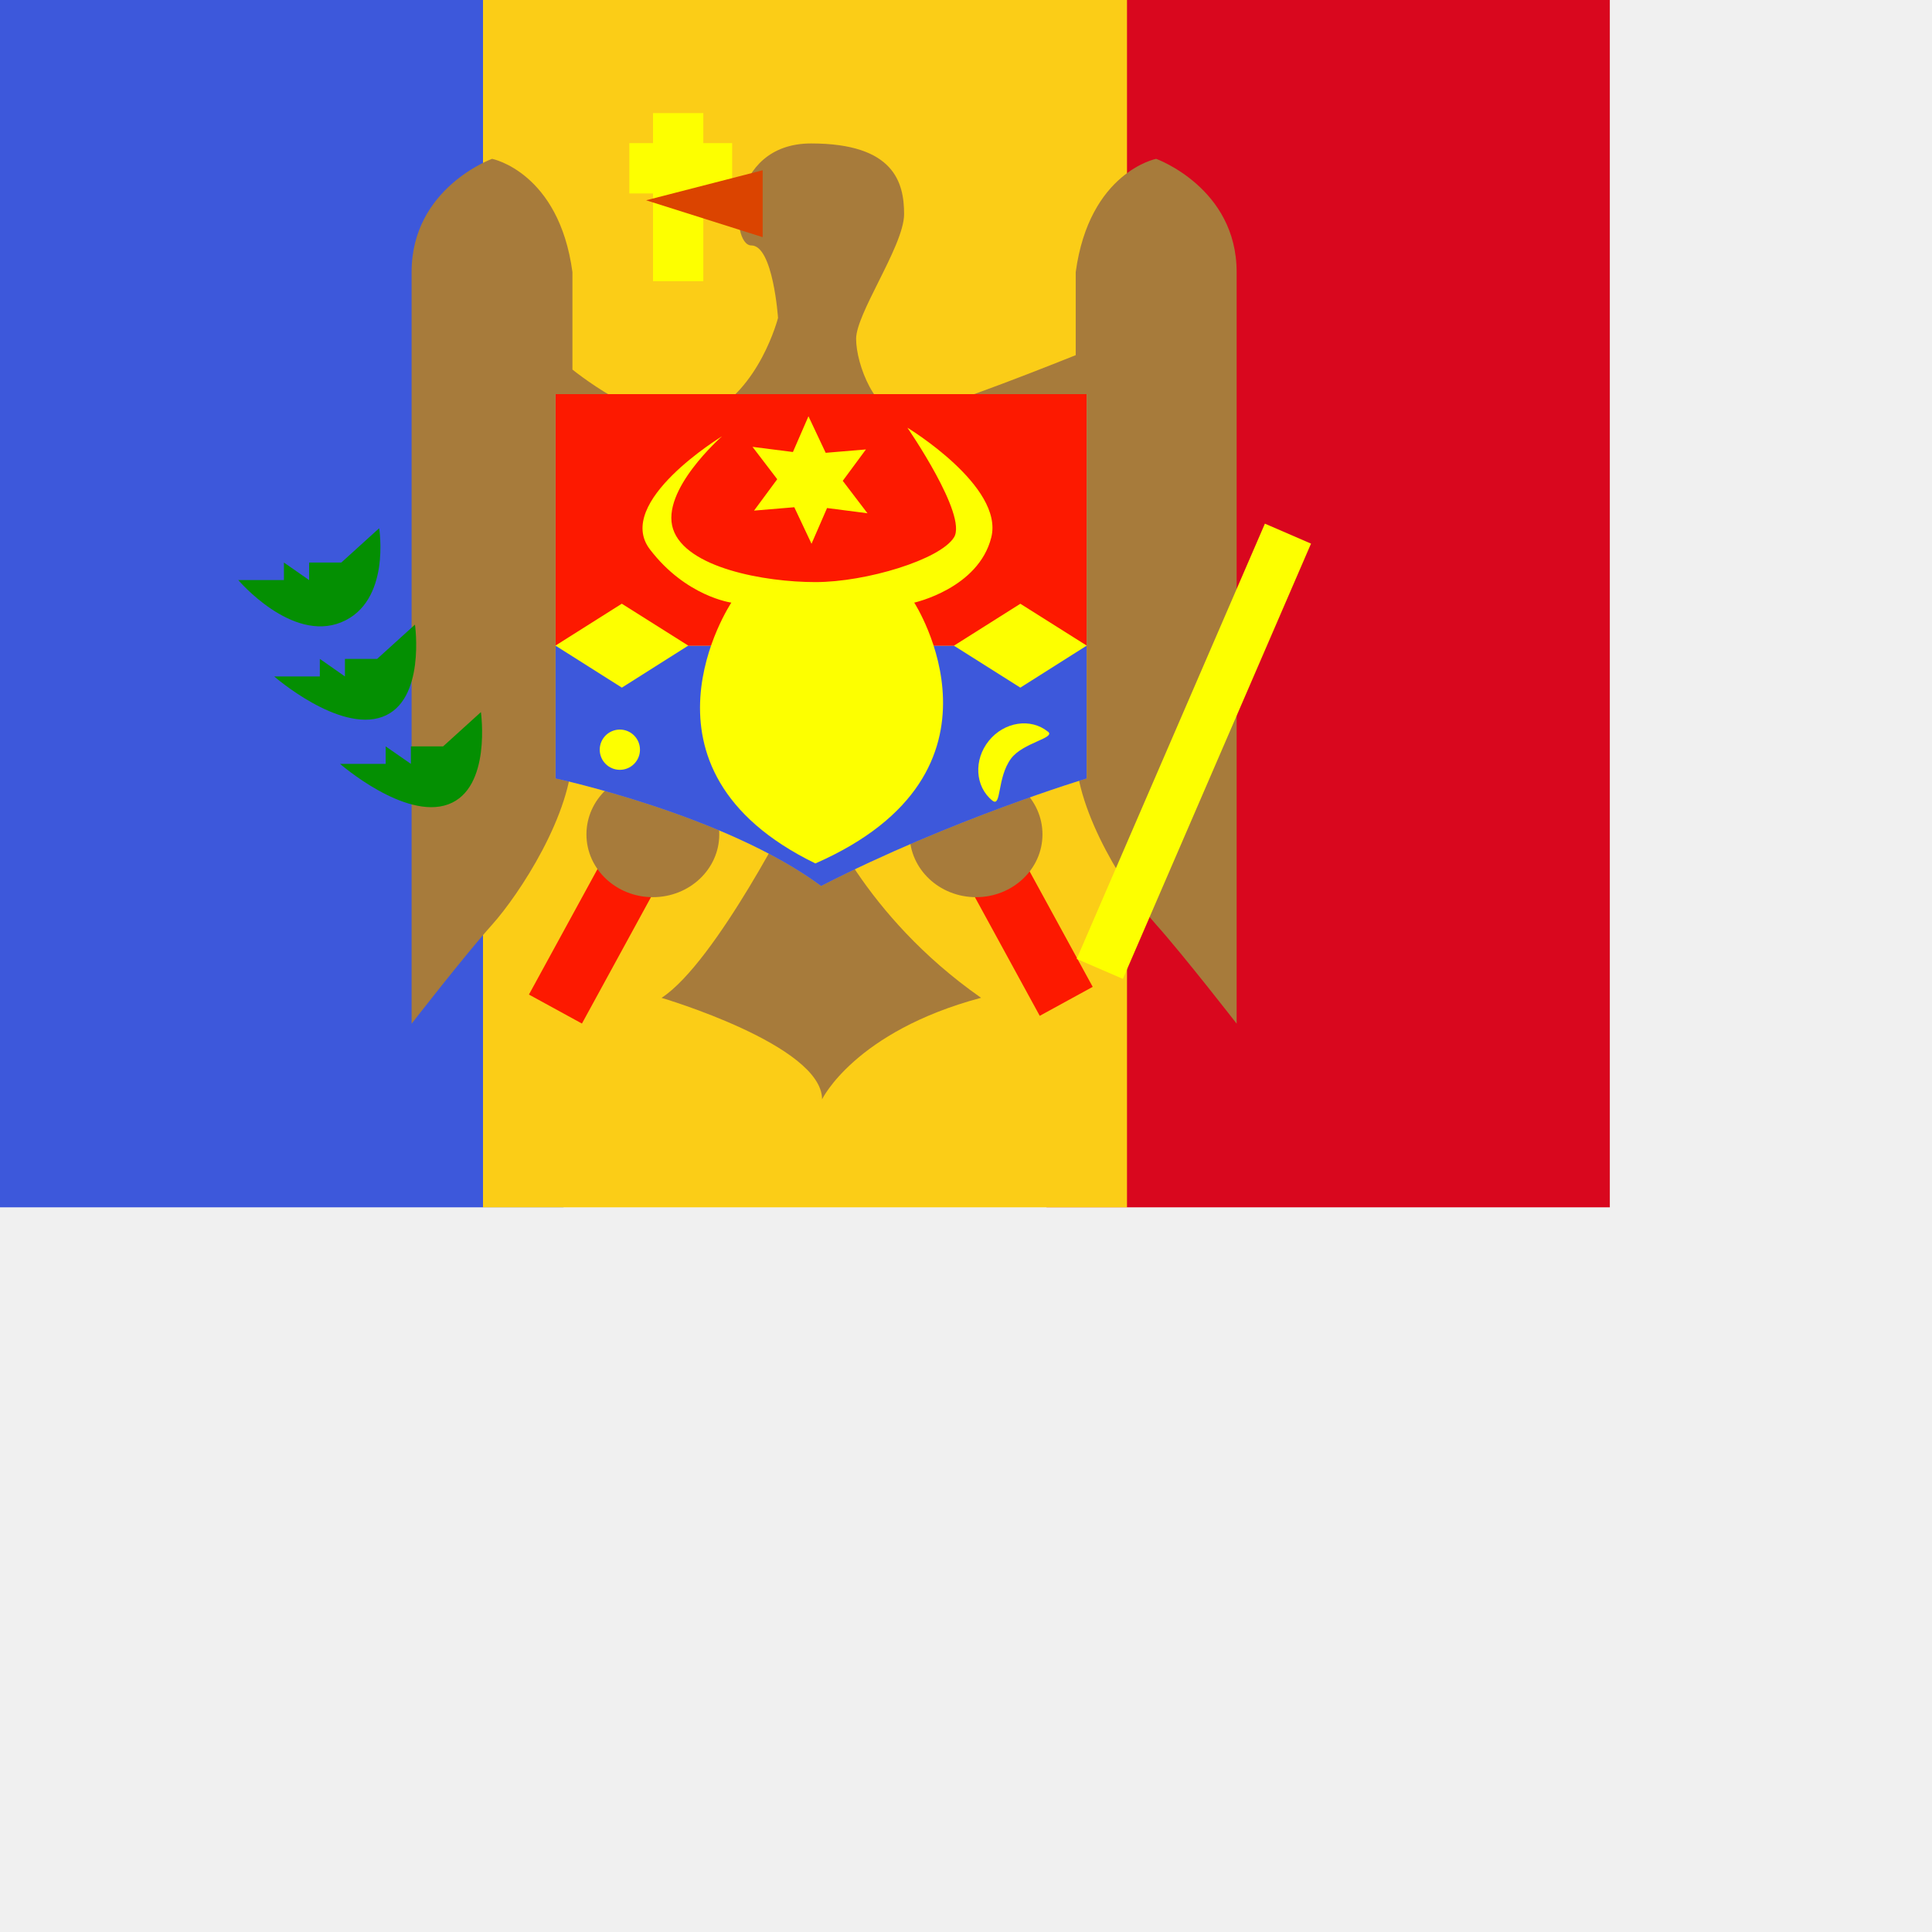
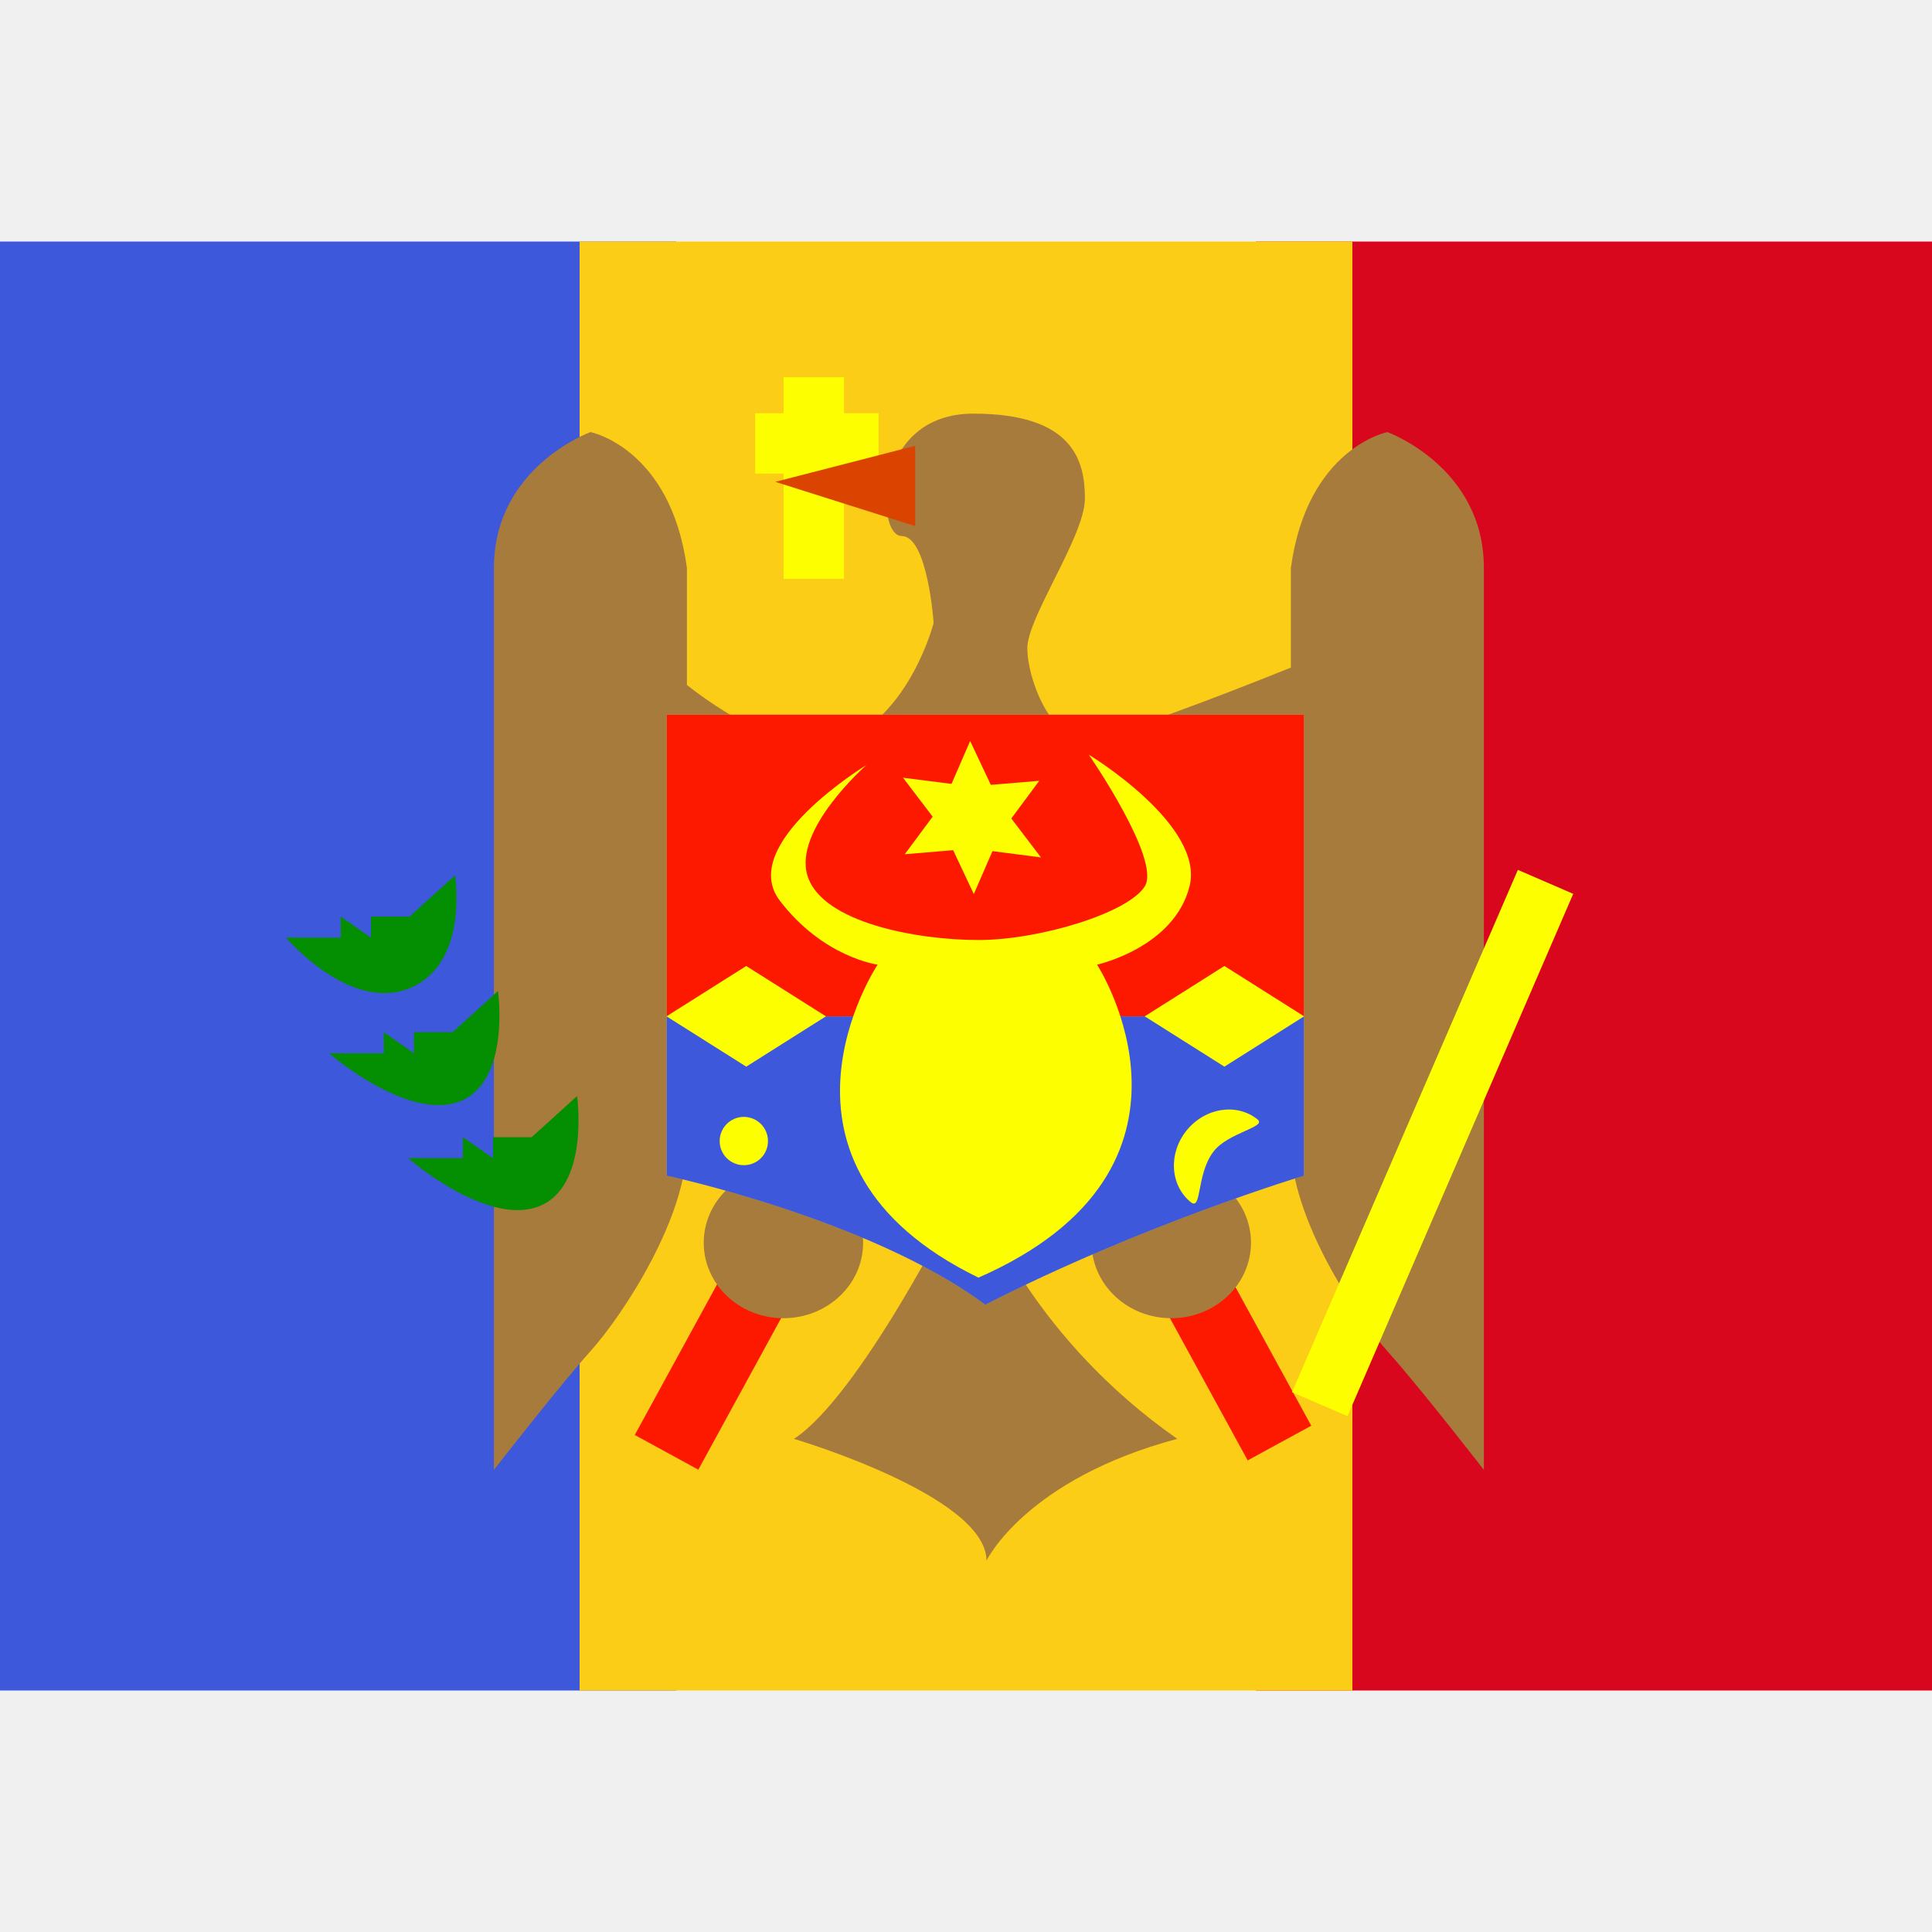
- <svg xmlns="http://www.w3.org/2000/svg" width="24" height="24" viewbox="0 0 20 15" fill="none">
-   <mask id="a" maskUnits="userSpaceOnUse" x="0" y="0" width="20" height="15">
-     <path fill="#fff" d="M0 0h20v15H0z" />
-   </mask>
-   <g mask="url(#a)">
-     <path fill-rule="evenodd" clip-rule="evenodd" d="M13 0h7v15h-7V0z" fill="#D9071E" />
-     <path fill-rule="evenodd" clip-rule="evenodd" d="M0 0h7v15H0V0z" fill="#3D58DB" />
-     <path fill-rule="evenodd" clip-rule="evenodd" d="M6 0h8v15H6V0z" fill="#FBCD17" />
-     <path fill-rule="evenodd" clip-rule="evenodd" d="M13.574 12.259l-.658.36-2.182-3.994.658-.36 2.182 3.994zm-7.003.096l.658.36L9.411 8.72l-.658-.36-2.182 3.994z" fill="#FD1900" />
-     <path fill-rule="evenodd" clip-rule="evenodd" d="M7.111 5.868v3.47c0 .77-.663 1.775-.998 2.149-.335.373-1 1.23-1 1.23V3.38c0-1.047 1-1.407 1-1.407s.83.164.998 1.407v1.211c.257.203 1.115.823 1.669.561.658-.31.885-1.203.885-1.203s-.061-.9-.331-.9-.292-1.267.742-1.267 1.155.488 1.155.878c0 .204-.164.532-.32.844-.141.283-.276.553-.276.705 0 .321.242.943.596.943.248 0 1.442-.464 2.132-.74V3.38c.169-1.243.999-1.407.999-1.407s1 .36 1 1.407v9.336s-.665-.856-1-1.23c-.335-.373-.999-1.378-.999-2.148v-3.47H7.111zm1.108 6.527c.676-.44 1.665-2.414 1.665-2.414l.328.077s.501 1.307 1.975 2.337c-1.57.42-1.975 1.261-1.975 1.261 0-.673-1.993-1.26-1.993-1.26zm-.109-1.25c.456 0 .825-.349.825-.78 0-.432-.37-.782-.825-.782-.456 0-.825.35-.825.782 0 .431.37.78.825.78zm4.84-.78c0 .431-.37.78-.825.78-.456 0-.825-.349-.825-.78 0-.432.37-.782.825-.782.456 0 .825.35.825.782z" fill="#A77B3B" />
-     <path d="M15.713 6.505l.573.248-2.337 5.407-.574-.248 2.338-5.407z" fill="#FDFF00" />
-     <path opacity=".3" fill-rule="evenodd" clip-rule="evenodd" d="M6.9 4.896h6.6V9.67s-1.68.506-3.3 1.336C9.004 10.12 6.9 9.67 6.9 9.67V4.896z" fill="#E1E5E8" />
-     <mask id="b" maskUnits="userSpaceOnUse" x="6" y="4" width="8" height="8">
-       <path fill-rule="evenodd" clip-rule="evenodd" d="M6.9 4.896h6.6V9.67s-1.68.506-3.3 1.336C9.004 10.12 6.9 9.67 6.9 9.67V4.896z" fill="#fff" />
+ <svg xmlns="http://www.w3.org/2000/svg" width="24" height="24" viewbox="0 0 20 15" viewBox="0 0 20 15" fill="none">
+   <g clip-path="url(#clip0_270_60848)">
+     <rect width="20" height="15" fill="white" />
+     <path fill-rule="evenodd" clip-rule="evenodd" d="M13 0H20V15H13V0Z" fill="#D9071E" />
+     <path fill-rule="evenodd" clip-rule="evenodd" d="M0 0H7V15H0V0Z" fill="#3D58DB" />
+     <path fill-rule="evenodd" clip-rule="evenodd" d="M6 0H14V15H6V0Z" fill="#FBCD17" />
+     <path fill-rule="evenodd" clip-rule="evenodd" d="M13.574 12.259L12.916 12.618L10.734 8.625L11.392 8.266L13.574 12.259ZM6.571 12.355L7.229 12.714L9.411 8.721L8.753 8.362L6.571 12.355Z" fill="#FD1900" />
+     <path fill-rule="evenodd" clip-rule="evenodd" d="M7.111 5.868V9.338C7.111 10.108 6.448 11.113 6.113 11.487C5.778 11.86 5.113 12.716 5.113 12.716V3.38C5.113 2.333 6.113 1.973 6.113 1.973C6.113 1.973 6.943 2.137 7.111 3.38V4.591C7.368 4.794 8.226 5.414 8.78 5.152C9.438 4.841 9.665 3.949 9.665 3.949C9.665 3.949 9.604 3.049 9.334 3.049C9.064 3.049 9.042 1.782 10.076 1.782C11.11 1.782 11.231 2.27 11.231 2.66C11.231 2.864 11.067 3.192 10.911 3.504C10.77 3.787 10.635 4.057 10.635 4.209C10.635 4.53 10.877 5.152 11.231 5.152C11.479 5.152 12.673 4.688 13.363 4.411V3.38C13.532 2.137 14.362 1.973 14.362 1.973C14.362 1.973 15.361 2.333 15.361 3.38V12.716C15.361 12.716 14.697 11.86 14.362 11.487C14.027 11.113 13.363 10.108 13.363 9.338V5.868H7.111ZM8.219 12.395C8.895 11.955 9.884 9.981 9.884 9.981L10.212 10.058C10.212 10.058 10.713 11.365 12.187 12.395C10.616 12.814 10.212 13.656 10.212 13.656C10.212 12.983 8.219 12.395 8.219 12.395ZM8.11 11.146C8.566 11.146 8.935 10.796 8.935 10.365C8.935 9.933 8.566 9.583 8.11 9.583C7.654 9.583 7.285 9.933 7.285 10.365C7.285 10.796 7.654 11.146 8.11 11.146ZM12.95 10.365C12.95 10.796 12.581 11.146 12.125 11.146C11.669 11.146 11.3 10.796 11.3 10.365C11.3 9.933 11.669 9.583 12.125 9.583C12.581 9.583 12.95 9.933 12.95 10.365Z" fill="#A77B3B" />
+     <path d="M15.713 6.505L16.286 6.753L13.949 12.16L13.375 11.912L15.713 6.505Z" fill="#FDFF00" />
+     <path opacity="0.3" fill-rule="evenodd" clip-rule="evenodd" d="M6.9 4.896H13.5V9.67C13.5 9.67 11.821 10.176 10.2 11.006C9.004 10.119 6.9 9.67 6.9 9.67V4.896Z" fill="#E1E5E8" />
+     <mask id="mask0_270_60848" style="mask-type:luminance" maskUnits="userSpaceOnUse" x="6" y="4" width="8" height="8">
+       <path fill-rule="evenodd" clip-rule="evenodd" d="M6.9 4.896H13.5V9.67C13.5 9.67 11.821 10.176 10.2 11.006C9.004 10.119 6.9 9.67 6.9 9.67V4.896Z" fill="white" />
    </mask>
-     <g mask="url(#b)">
-       <path fill="#3D58DB" d="M6.9 8.021h6.6v3.125H6.9z" />
-       <path fill="#FD1900" d="M6.9 4.896h6.6v3.125H6.9z" />
-       <path fill-rule="evenodd" clip-rule="evenodd" d="M9.867 6.301l-.5.042.288-.39-.307-.402.502.064.193-.444.214.454.5-.042-.288.39.307.403-.502-.065-.193.444-.214-.454z" fill="#FDFF00" />
-       <path fill-rule="evenodd" clip-rule="evenodd" d="M8.969 5.42s-1.344.817-.896 1.404c.448.587 1.012.662 1.012.662s-1.375 2.062 1.044 3.24c2.59-1.137 1.228-3.24 1.228-3.24s.798-.176.957-.81c.16-.635-1.042-1.363-1.042-1.363s.75 1.087.579 1.362c-.171.276-1.089.556-1.722.556s-1.61-.178-1.768-.659c-.158-.481.608-1.152.608-1.152z" fill="#FDFF00" />
-       <path fill-rule="evenodd" clip-rule="evenodd" d="M7.725 7.5l.825.52-.825.522L6.9 8.02l.825-.521zm4.95 0l.825.52-.825.522-.825-.521.825-.521zM7.7 9.563a.25.25 0 100-.5.25.25 0 000 .5zm5.319-.473c-.215-.175-.544-.124-.735.112-.191.236-.172.568.042.742.117.095.056-.28.233-.52.148-.2.558-.255.46-.335z" fill="#FDFF00" />
+     <g mask="url(#mask0_270_60848)">
+       <rect x="6.9" y="8.021" width="6.6" height="3.125" fill="#3D58DB" />
+       <rect x="6.9" y="4.896" width="6.6" height="3.125" fill="#FD1900" />
+       <path fill-rule="evenodd" clip-rule="evenodd" d="M9.867 6.301L9.366 6.343L9.655 5.954L9.348 5.551L9.85 5.615L10.043 5.171L10.257 5.625L10.758 5.583L10.469 5.973L10.776 6.376L10.274 6.311L10.081 6.755L9.867 6.301Z" fill="#FDFF00" />
+       <path fill-rule="evenodd" clip-rule="evenodd" d="M8.969 5.42C8.969 5.42 7.625 6.237 8.073 6.824C8.521 7.411 9.085 7.486 9.085 7.486C9.085 7.486 7.71 9.548 10.129 10.726C12.719 9.589 11.357 7.486 11.357 7.486C11.357 7.486 12.155 7.31 12.314 6.675C12.474 6.041 11.272 5.313 11.272 5.313C11.272 5.313 12.022 6.4 11.851 6.675C11.68 6.951 10.762 7.231 10.129 7.231C9.496 7.231 8.518 7.053 8.361 6.572C8.203 6.091 8.969 5.42 8.969 5.42Z" fill="#FDFF00" />
+       <path fill-rule="evenodd" clip-rule="evenodd" d="M7.725 7.5L8.55 8.021L7.725 8.542L6.9 8.021L7.725 7.5Z" fill="#FDFF00" />
+       <path fill-rule="evenodd" clip-rule="evenodd" d="M12.675 7.5L13.5 8.021L12.675 8.542L11.85 8.021L12.675 7.5Z" fill="#FDFF00" />
+       <path fill-rule="evenodd" clip-rule="evenodd" d="M7.7 9.562C7.838 9.562 7.95 9.451 7.95 9.312C7.95 9.174 7.838 9.062 7.7 9.062C7.562 9.062 7.45 9.174 7.45 9.312C7.45 9.451 7.562 9.562 7.7 9.562Z" fill="#FDFF00" />
+       <path fill-rule="evenodd" clip-rule="evenodd" d="M13.019 9.089C12.804 8.915 12.475 8.966 12.284 9.202C12.093 9.438 12.112 9.77 12.326 9.944C12.443 10.039 12.382 9.663 12.559 9.425C12.707 9.224 13.117 9.169 13.019 9.089Z" fill="#FDFF00" />
    </g>
-     <path fill-rule="evenodd" clip-rule="evenodd" d="M2.96 7.206s.66.778 1.28.524c.62-.255.47-1.168.47-1.168l-.47.426h-.4v.218l-.313-.218v.218H2.96zm.446 1.197s.803.7 1.344.502c.541-.198.405-1.146.405-1.146l-.47.426h-.4v.218l-.312-.218v.218h-.567zm2.162 1.589c-.54.198-1.344-.503-1.344-.503h.567v-.217l.313.217v-.217h.4l.47-.426s.135.948-.406 1.146z" fill="#048F02" />
-     <path fill-rule="evenodd" clip-rule="evenodd" d="M8.737 1.405h-.625v.373h-.294v.625h.294v1.09h.625v-1.09h.358v-.625h-.358v-.373z" fill="#FDFF00" />
-     <path fill-rule="evenodd" clip-rule="evenodd" d="M9.474 2.115l-1.448.373 1.448.458v-.83z" fill="#DB4400" />
+     <path fill-rule="evenodd" clip-rule="evenodd" d="M2.96 7.206C2.96 7.206 3.619 7.984 4.24 7.73C4.86 7.475 4.71 6.562 4.71 6.562L4.24 6.988H3.84V7.206L3.527 6.988V7.206H2.96ZM3.406 8.403C3.406 8.403 4.209 9.103 4.75 8.905C5.291 8.707 5.155 7.759 5.155 7.759L4.685 8.185H4.285V8.403L3.973 8.185V8.403H3.406ZM5.568 9.992C5.027 10.19 4.224 9.489 4.224 9.489H4.791V9.272L5.104 9.489V9.272H5.504L5.974 8.846C5.974 8.846 6.109 9.794 5.568 9.992Z" fill="#048F02" />
+     <path fill-rule="evenodd" clip-rule="evenodd" d="M8.737 1.405H8.112V1.778H7.818V2.403H8.112V3.493H8.737V2.403H9.095V1.778H8.737V1.405Z" fill="#FDFF00" />
+     <path fill-rule="evenodd" clip-rule="evenodd" d="M9.474 2.115L8.026 2.488L9.474 2.946V2.115Z" fill="#DB4400" />
  </g>
+   <defs>
+     <clipPath id="clip0_270_60848">
+       <rect width="20" height="15" fill="white" />
+     </clipPath>
+   </defs>
</svg>
